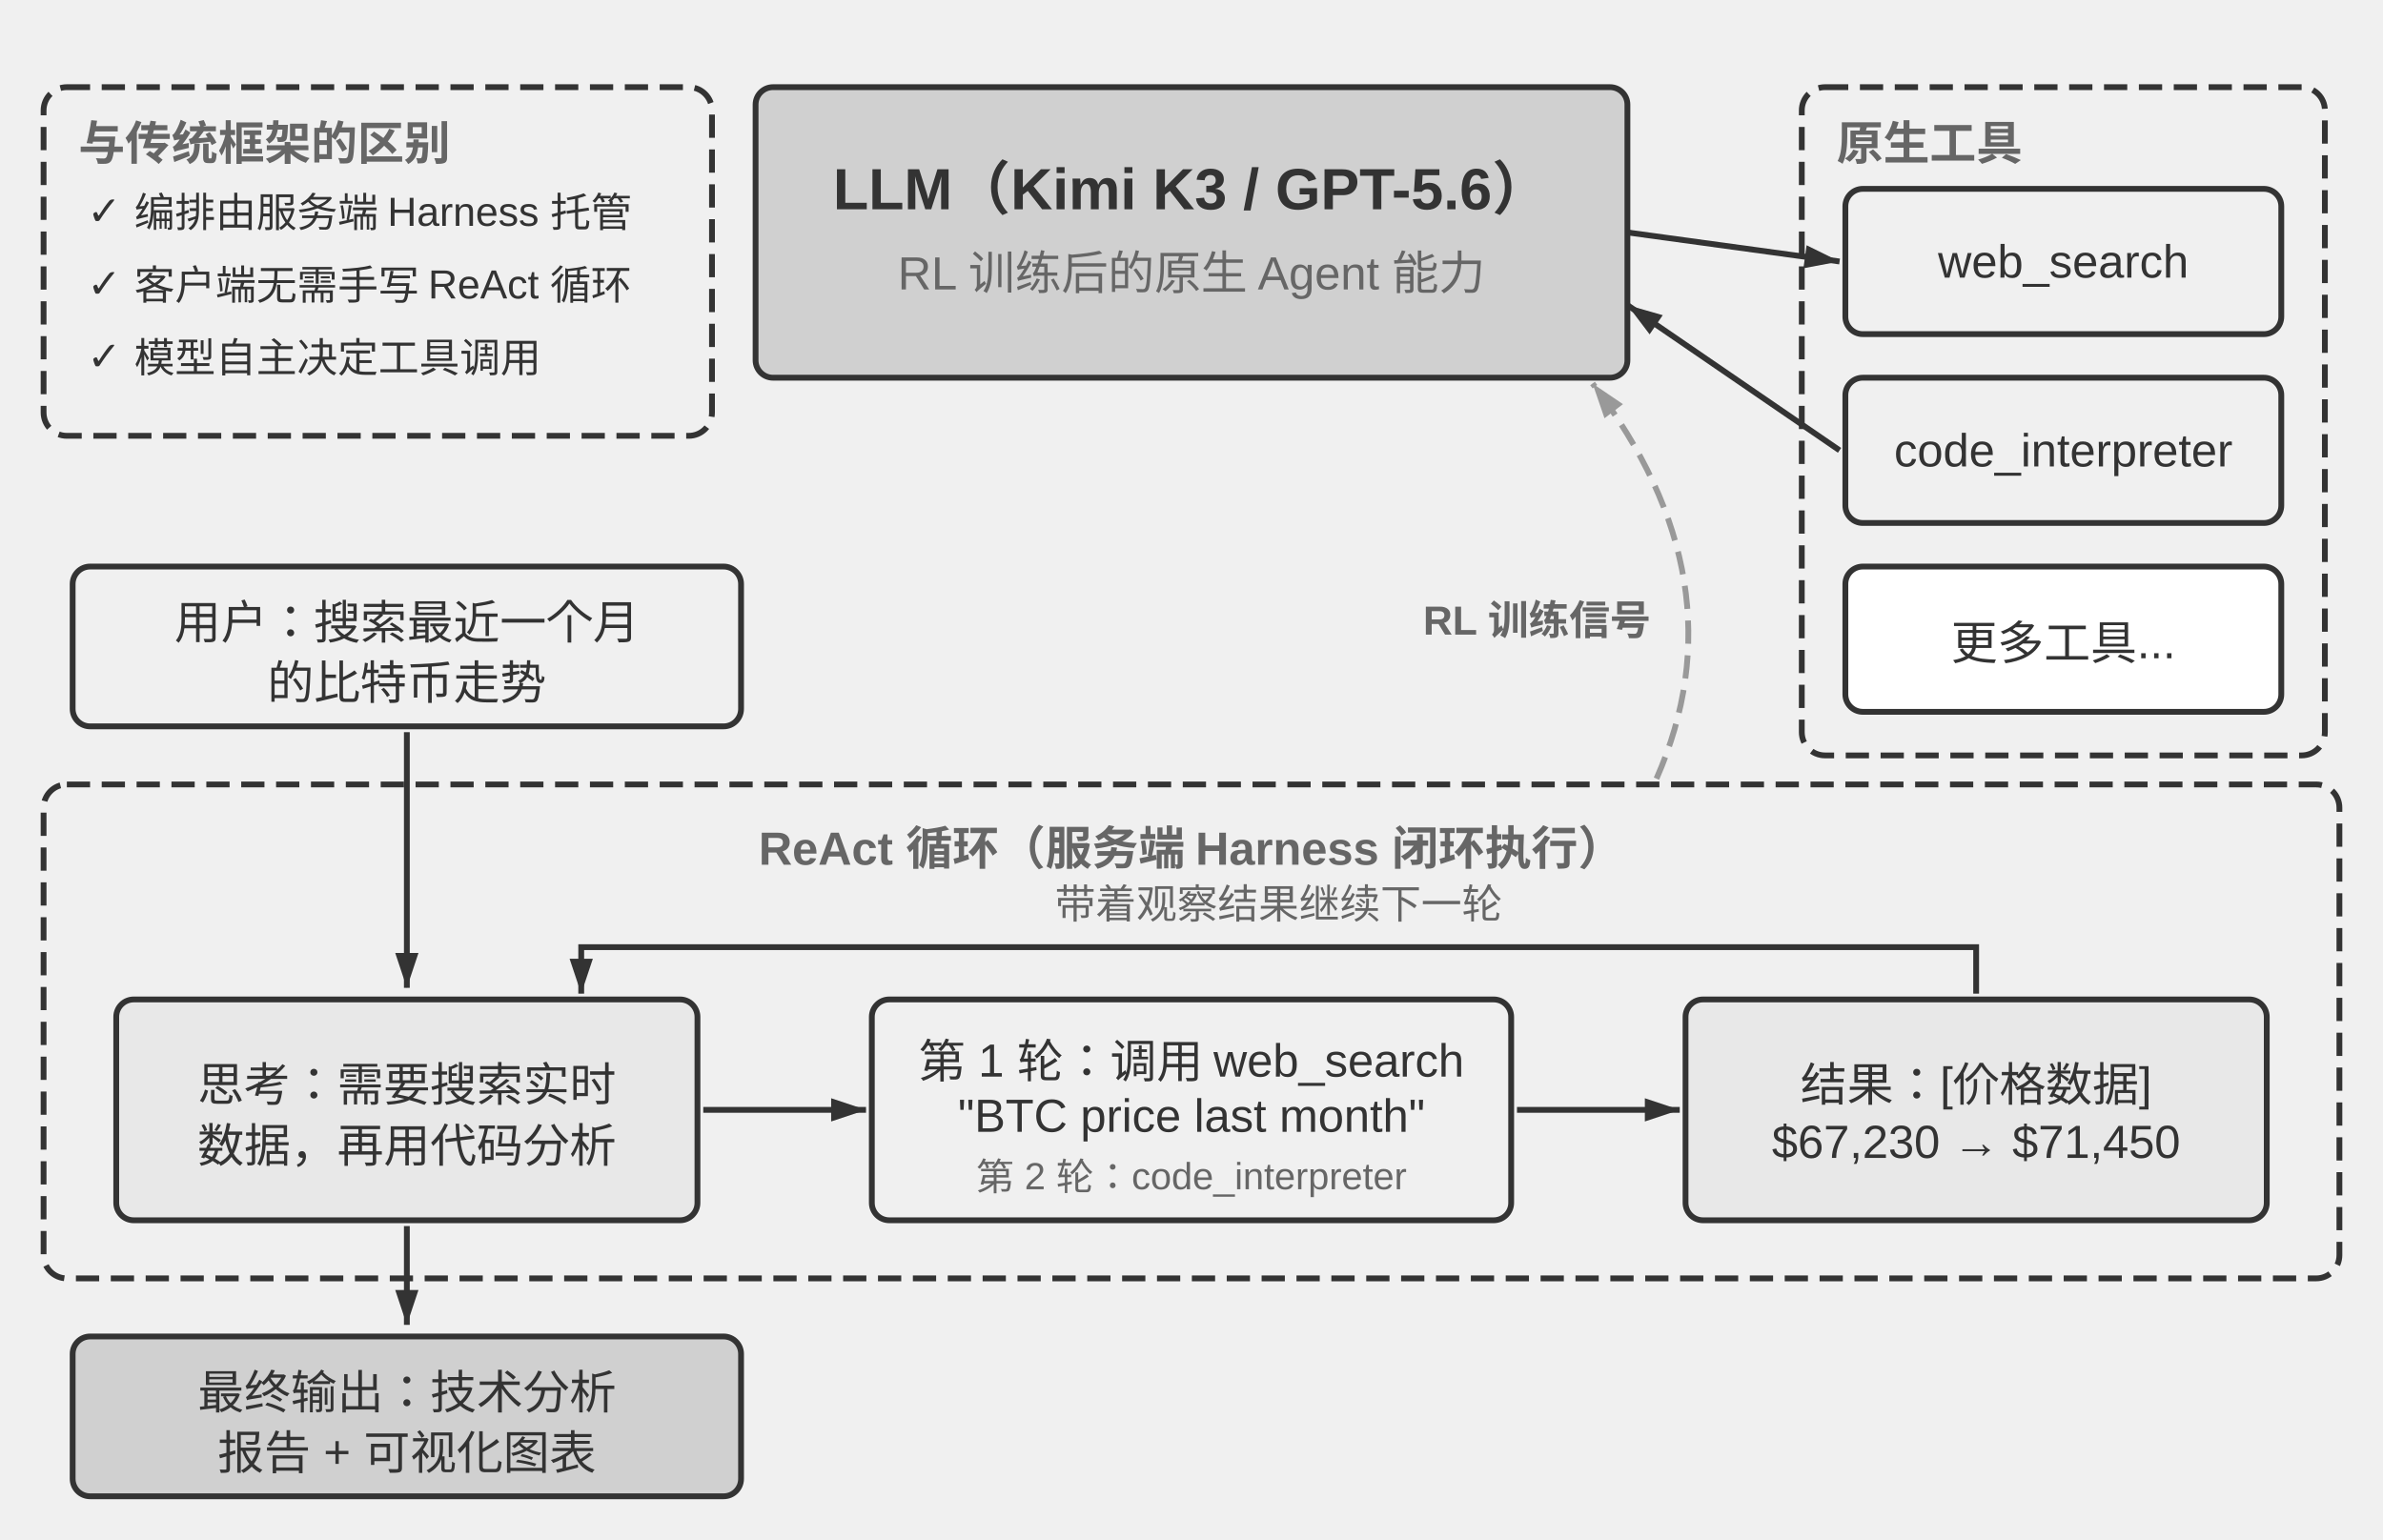
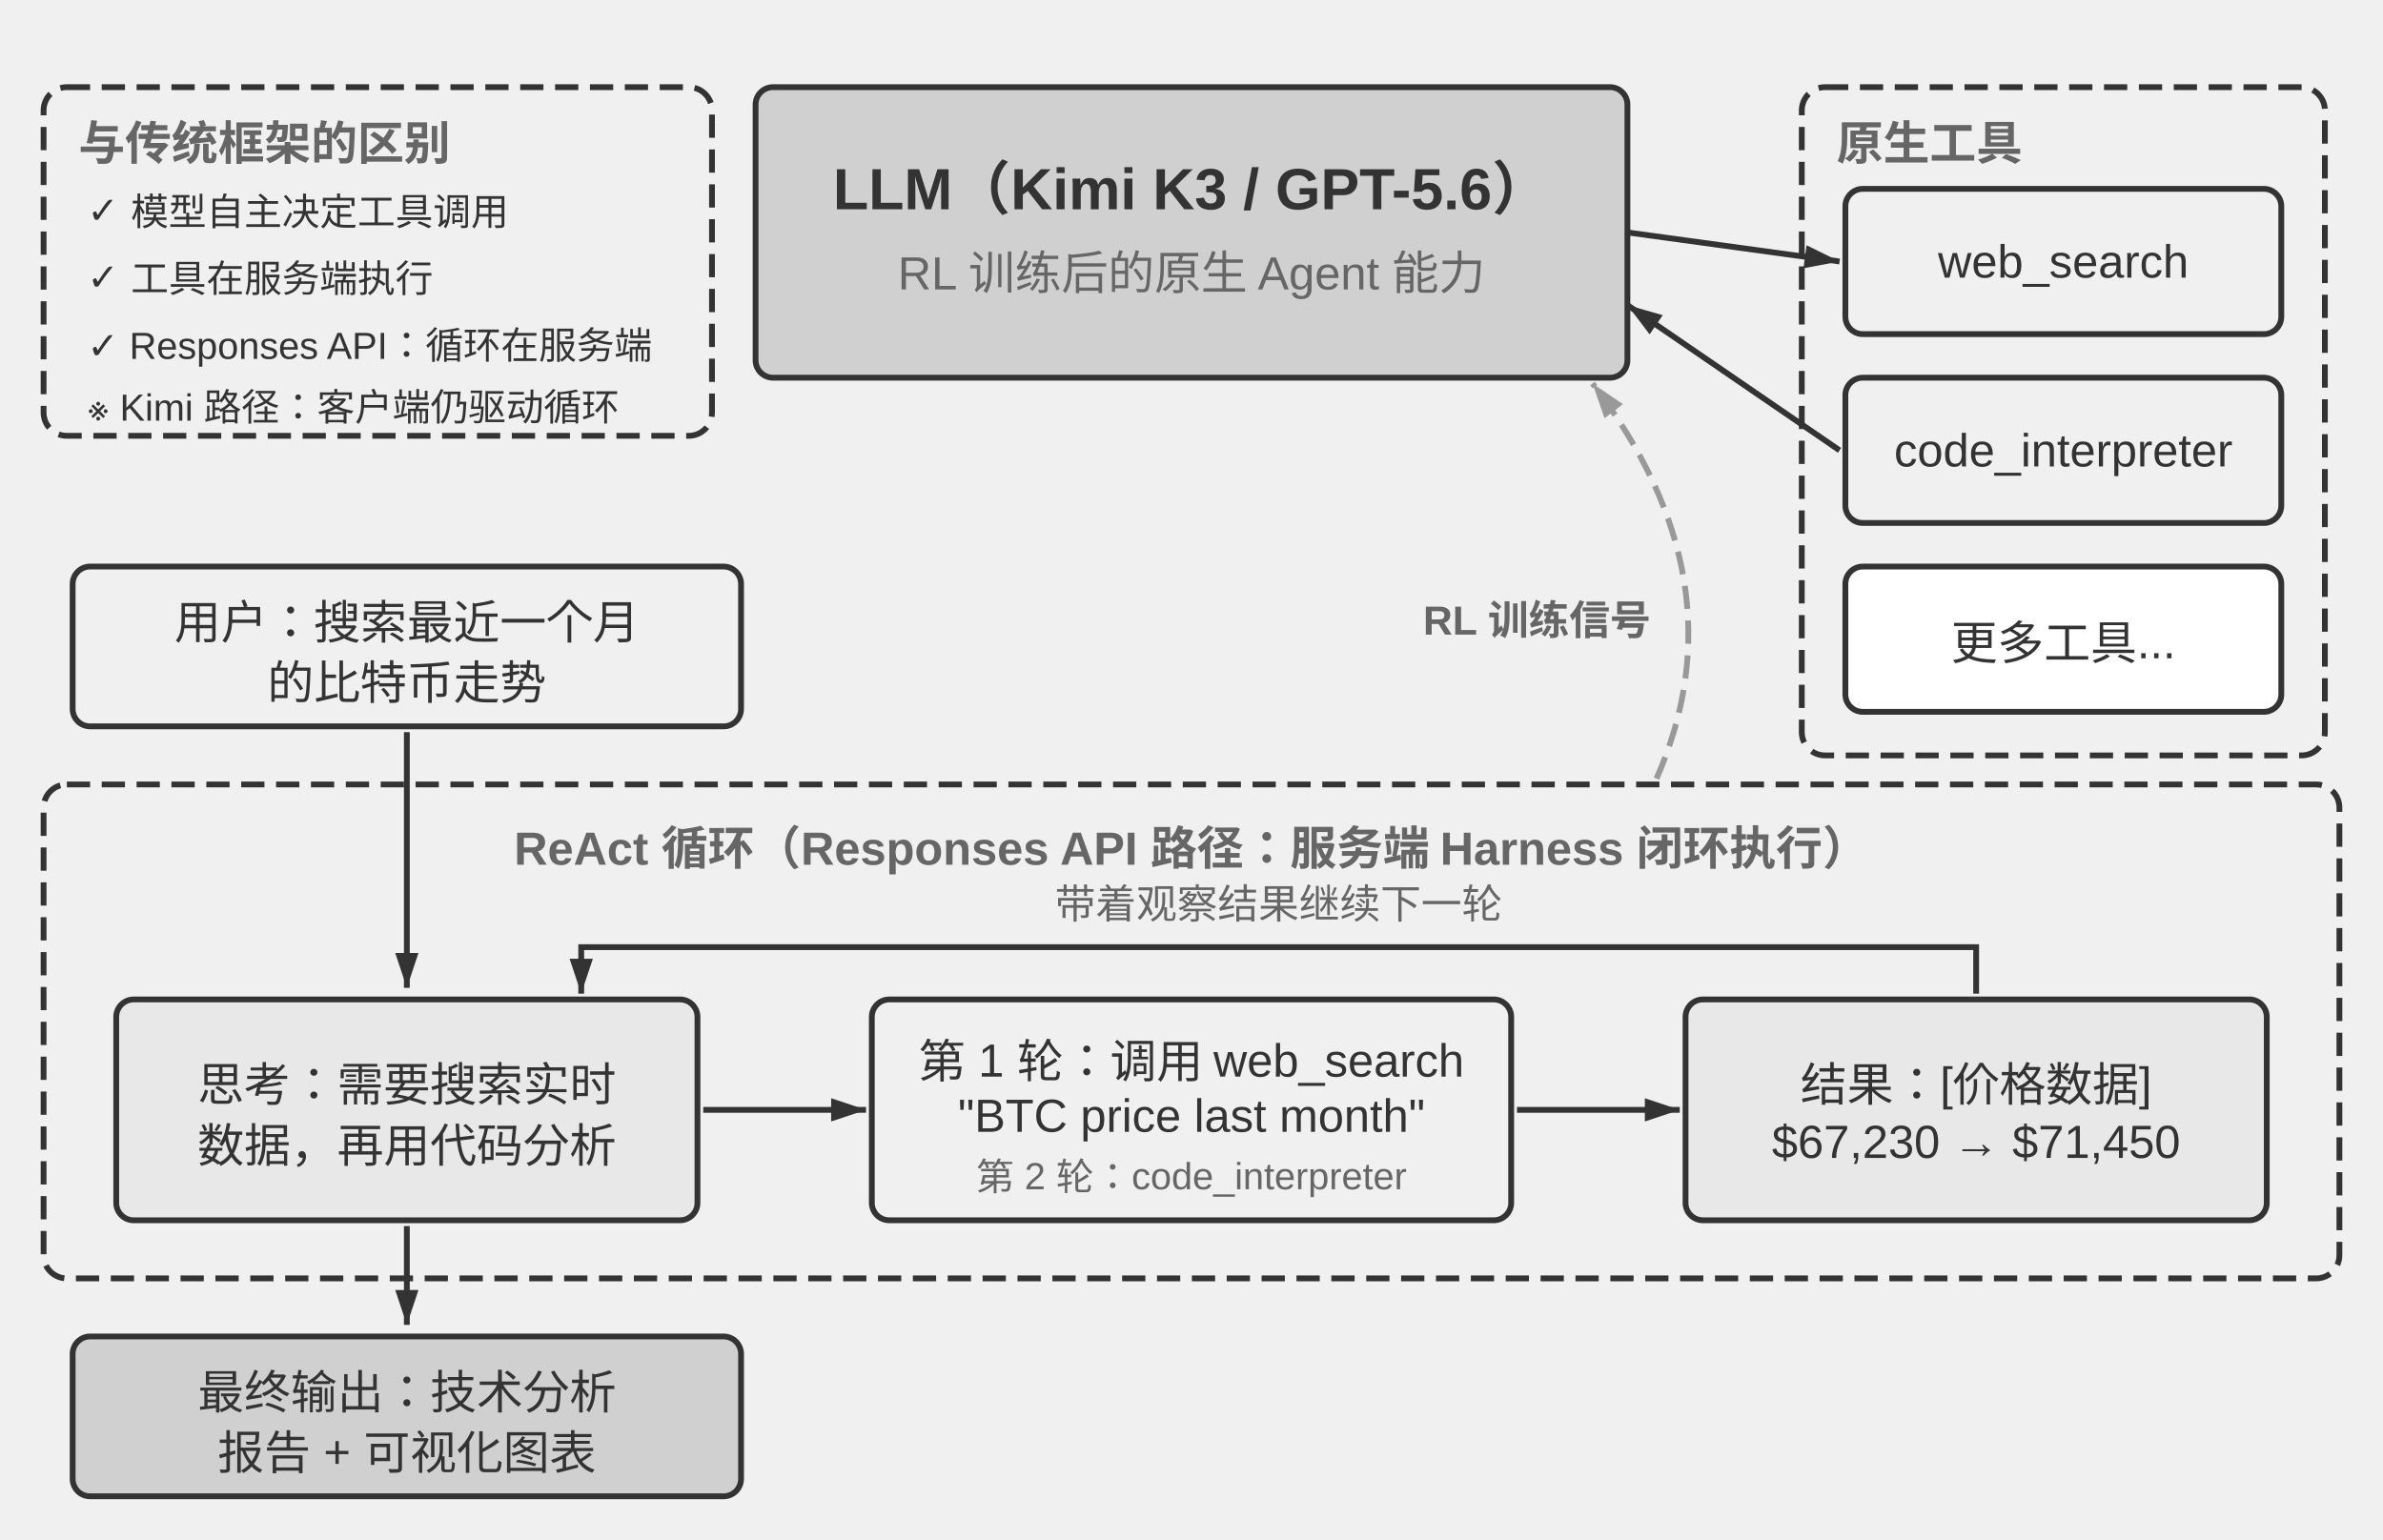
<svg xmlns="http://www.w3.org/2000/svg" viewBox="0 40 820 530" width="820" height="530" style="background:#ffffff">
  <defs>
    <marker id="ah" markerUnits="userSpaceOnUse" markerWidth="12" markerHeight="8" refX="12" refY="4" orient="auto">
      <polygon points="0 0, 12 4, 0 8" fill="#333333" />
    </marker>
    <marker id="ah-light" markerUnits="userSpaceOnUse" markerWidth="12" markerHeight="8" refX="12" refY="4" orient="auto">
      <polygon points="0 0, 12 4, 0 8" fill="#999999" />
    </marker>
  </defs>
  <rect x="260" y="70" width="300" height="100" rx="6" fill="#d0d0d0" stroke="#333333" stroke-width="2" />
  <text x="410" y="100" font-family="Arial, 'Helvetica Neue', Helvetica, 'PingFang SC', 'Microsoft YaHei', sans-serif" font-size="20" fill="#333333" text-anchor="middle" dominant-baseline="central" font-weight="bold">LLM（Kimi K3 / GPT-5.6）</text>
  <text x="410" y="130" font-family="Arial, 'Helvetica Neue', Helvetica, 'PingFang SC', 'Microsoft YaHei', sans-serif" font-size="16" fill="#666666" text-anchor="middle" dominant-baseline="central" font-weight="normal">RL 训练后的原生 Agent 能力</text>
  <rect x="620" y="70" width="180" height="230" rx="8" fill="none" stroke="#333333" stroke-width="2" stroke-dasharray="8,4" />
  <text x="632" y="88" font-family="Arial, 'Helvetica Neue', Helvetica, 'PingFang SC', 'Microsoft YaHei', sans-serif" font-size="16" fill="#666666" text-anchor="start" dominant-baseline="central" font-weight="bold">原生工具</text>
  <rect x="635" y="105" width="150" height="50" rx="6" fill="#f0f0f0" stroke="#333333" stroke-width="2" />
  <text x="710.0" y="130.0" font-family="Arial, 'Helvetica Neue', Helvetica, 'PingFang SC', 'Microsoft YaHei', sans-serif" font-size="16" fill="#333333" text-anchor="middle" dominant-baseline="central" font-weight="normal">web_search</text>
  <rect x="635" y="170" width="150" height="50" rx="6" fill="#f0f0f0" stroke="#333333" stroke-width="2" />
  <text x="710.0" y="195.0" font-family="Arial, 'Helvetica Neue', Helvetica, 'PingFang SC', 'Microsoft YaHei', sans-serif" font-size="16" fill="#333333" text-anchor="middle" dominant-baseline="central" font-weight="normal">code_interpreter</text>
  <rect x="635" y="235" width="150" height="50" rx="6" fill="#ffffff" stroke="#333333" stroke-width="2" />
  <text x="710.0" y="260.0" font-family="Arial, 'Helvetica Neue', Helvetica, 'PingFang SC', 'Microsoft YaHei', sans-serif" font-size="16" fill="#333333" text-anchor="middle" dominant-baseline="central" font-weight="normal">更多工具...</text>
  <line x1="560" y1="120" x2="633" y2="130" stroke="#333333" stroke-width="2" marker-end="url(#ah)" />
  <line x1="633" y1="195" x2="560" y2="145" stroke="#333333" stroke-width="2" marker-end="url(#ah)" />
  <path d="M 570,308 Q 600,240 548,172" fill="none" stroke="#999999" stroke-width="2" stroke-dasharray="8,4" marker-end="url(#ah-light)" />
  <text x="568" y="250" font-family="Arial, 'Helvetica Neue', Helvetica, 'PingFang SC', 'Microsoft YaHei', sans-serif" font-size="14" fill="#666666" text-anchor="end" dominant-baseline="central" font-weight="bold">RL 训练信号</text>
  <rect x="25" y="235" width="230" height="55" rx="6" fill="#f0f0f0" stroke="#333333" stroke-width="2" />
  <text x="140.0" y="252.9" font-family="Arial, 'Helvetica Neue', Helvetica, 'PingFang SC', 'Microsoft YaHei', sans-serif" font-size="16" fill="#333333" text-anchor="middle" dominant-baseline="central" font-weight="normal">用户：搜索最近一个月</text>
  <text x="140.0" y="273.7" font-family="Arial, 'Helvetica Neue', Helvetica, 'PingFang SC', 'Microsoft YaHei', sans-serif" font-size="16" fill="#333333" text-anchor="middle" dominant-baseline="central" font-weight="normal">的比特币走势</text>
  <rect x="15" y="310" width="790" height="170" rx="8" fill="none" stroke="#333333" stroke-width="2" stroke-dasharray="8,4" />
-   <text x="410" y="328" font-family="Arial, 'Helvetica Neue', Helvetica, 'PingFang SC', 'Microsoft YaHei', sans-serif" font-size="16" fill="#666666" text-anchor="middle" dominant-baseline="central" font-weight="bold">ReAct 循环（服务端 Harness 闭环执行）</text>
+   <text x="410" y="328" font-family="Arial, 'Helvetica Neue', Helvetica, 'PingFang SC', 'Microsoft YaHei', sans-serif" font-size="16" fill="#666666" text-anchor="middle" dominant-baseline="central" font-weight="bold">ReAct 循环（Responses API 路径：服务端 Harness 闭环执行）</text>
  <line x1="140" y1="292" x2="140" y2="380" stroke="#333333" stroke-width="2" marker-end="url(#ah)" />
  <text x="440" y="350" font-family="Arial, 'Helvetica Neue', Helvetica, 'PingFang SC', 'Microsoft YaHei', sans-serif" font-size="14" fill="#666666" text-anchor="middle" dominant-baseline="central" font-weight="normal">带着观察结果继续下一轮</text>
  <path d="M 680,382 L 680,366 L 200,366 L 200,382" fill="none" stroke="#333333" stroke-width="2" marker-end="url(#ah)" />
  <rect x="40" y="384" width="200" height="76" rx="6" fill="#e8e8e8" stroke="#333333" stroke-width="2" />
  <text x="140.0" y="412.0" font-family="Arial, 'Helvetica Neue', Helvetica, 'PingFang SC', 'Microsoft YaHei', sans-serif" font-size="16" fill="#333333" text-anchor="middle" dominant-baseline="central" font-weight="normal">思考：需要搜索实时</text>
  <text x="140.0" y="433.0" font-family="Arial, 'Helvetica Neue', Helvetica, 'PingFang SC', 'Microsoft YaHei', sans-serif" font-size="16" fill="#333333" text-anchor="middle" dominant-baseline="central" font-weight="normal">数据，再用代码分析</text>
  <line x1="242" y1="422" x2="298" y2="422" stroke="#333333" stroke-width="2" marker-end="url(#ah)" />
  <rect x="300" y="384" width="220" height="76" rx="6" fill="#f0f0f0" stroke="#333333" stroke-width="2" />
  <text x="410.0" y="404.0" font-family="Arial, 'Helvetica Neue', Helvetica, 'PingFang SC', 'Microsoft YaHei', sans-serif" font-size="16" fill="#333333" text-anchor="middle" dominant-baseline="central" font-weight="normal">第 1 轮：调用 web_search</text>
  <text x="410.0" y="424.0" font-family="Arial, 'Helvetica Neue', Helvetica, 'PingFang SC', 'Microsoft YaHei', sans-serif" font-size="16" fill="#333333" text-anchor="middle" dominant-baseline="central" font-weight="normal">"BTC price last month"</text>
  <text x="410.0" y="444.0" font-family="Arial, 'Helvetica Neue', Helvetica, 'PingFang SC', 'Microsoft YaHei', sans-serif" font-size="13" fill="#666666" text-anchor="middle" dominant-baseline="central" font-weight="normal">第 2 轮：code_interpreter</text>
  <line x1="522" y1="422" x2="578" y2="422" stroke="#333333" stroke-width="2" marker-end="url(#ah)" />
  <rect x="580" y="384" width="200" height="76" rx="6" fill="#e8e8e8" stroke="#333333" stroke-width="2" />
  <text x="680.0" y="412.0" font-family="Arial, 'Helvetica Neue', Helvetica, 'PingFang SC', 'Microsoft YaHei', sans-serif" font-size="16" fill="#333333" text-anchor="middle" dominant-baseline="central" font-weight="normal">结果：[价格数据]</text>
  <text x="680.0" y="433.0" font-family="Arial, 'Helvetica Neue', Helvetica, 'PingFang SC', 'Microsoft YaHei', sans-serif" font-size="16" fill="#333333" text-anchor="middle" dominant-baseline="central" font-weight="normal">$67,230 → $71,450</text>
  <line x1="140" y1="462" x2="140" y2="496" stroke="#333333" stroke-width="2" marker-end="url(#ah)" />
  <rect x="25" y="500" width="230" height="55" rx="6" fill="#d0d0d0" stroke="#333333" stroke-width="2" />
  <text x="140.0" y="517.9" font-family="Arial, 'Helvetica Neue', Helvetica, 'PingFang SC', 'Microsoft YaHei', sans-serif" font-size="16" fill="#333333" text-anchor="middle" dominant-baseline="central" font-weight="normal">最终输出：技术分析</text>
  <text x="140.0" y="538.7" font-family="Arial, 'Helvetica Neue', Helvetica, 'PingFang SC', 'Microsoft YaHei', sans-serif" font-size="16" fill="#333333" text-anchor="middle" dominant-baseline="central" font-weight="normal">报告 + 可视化图表</text>
  <rect x="15" y="70" width="230" height="120" rx="8" fill="none" stroke="#333333" stroke-width="2" stroke-dasharray="8,4" />
  <text x="27" y="88" font-family="Arial, 'Helvetica Neue', Helvetica, 'PingFang SC', 'Microsoft YaHei', sans-serif" font-size="16" fill="#666666" text-anchor="start" dominant-baseline="central" font-weight="bold">与传统框架的区别</text>
-   <text x="30" y="110" font-family="Arial, 'Helvetica Neue', Helvetica, 'PingFang SC', 'Microsoft YaHei', sans-serif" font-size="14" fill="#333333" text-anchor="start" dominant-baseline="central" font-weight="normal">✓ 编排由服务端 Harness 托管</text>
-   <text x="30" y="135" font-family="Arial, 'Helvetica Neue', Helvetica, 'PingFang SC', 'Microsoft YaHei', sans-serif" font-size="14" fill="#333333" text-anchor="start" dominant-baseline="central" font-weight="normal">✓ 客户端无需手写 ReAct 循环</text>
-   <text x="30" y="160" font-family="Arial, 'Helvetica Neue', Helvetica, 'PingFang SC', 'Microsoft YaHei', sans-serif" font-size="14" fill="#333333" text-anchor="start" dominant-baseline="central" font-weight="normal">✓ 模型自主决定工具调用</text>
+   <text x="30" y="110" font-family="Arial, 'Helvetica Neue', Helvetica, 'PingFang SC', 'Microsoft YaHei', sans-serif" font-size="13" fill="#333333" text-anchor="start" dominant-baseline="central" font-weight="normal">✓ 模型自主决定工具调用</text>
+   <text x="30" y="133" font-family="Arial, 'Helvetica Neue', Helvetica, 'PingFang SC', 'Microsoft YaHei', sans-serif" font-size="13" fill="#333333" text-anchor="start" dominant-baseline="central" font-weight="normal">✓ 工具在服务端执行</text>
+   <text x="30" y="156" font-family="Arial, 'Helvetica Neue', Helvetica, 'PingFang SC', 'Microsoft YaHei', sans-serif" font-size="13" fill="#333333" text-anchor="start" dominant-baseline="central" font-weight="normal">✓ Responses API：循环在服务端</text>
+   <text x="30" y="179" font-family="Arial, 'Helvetica Neue', Helvetica, 'PingFang SC', 'Microsoft YaHei', sans-serif" font-size="13" fill="#333333" text-anchor="start" dominant-baseline="central" font-weight="normal">※ Kimi 路径：客户端仍驱动循环</text>
</svg>
